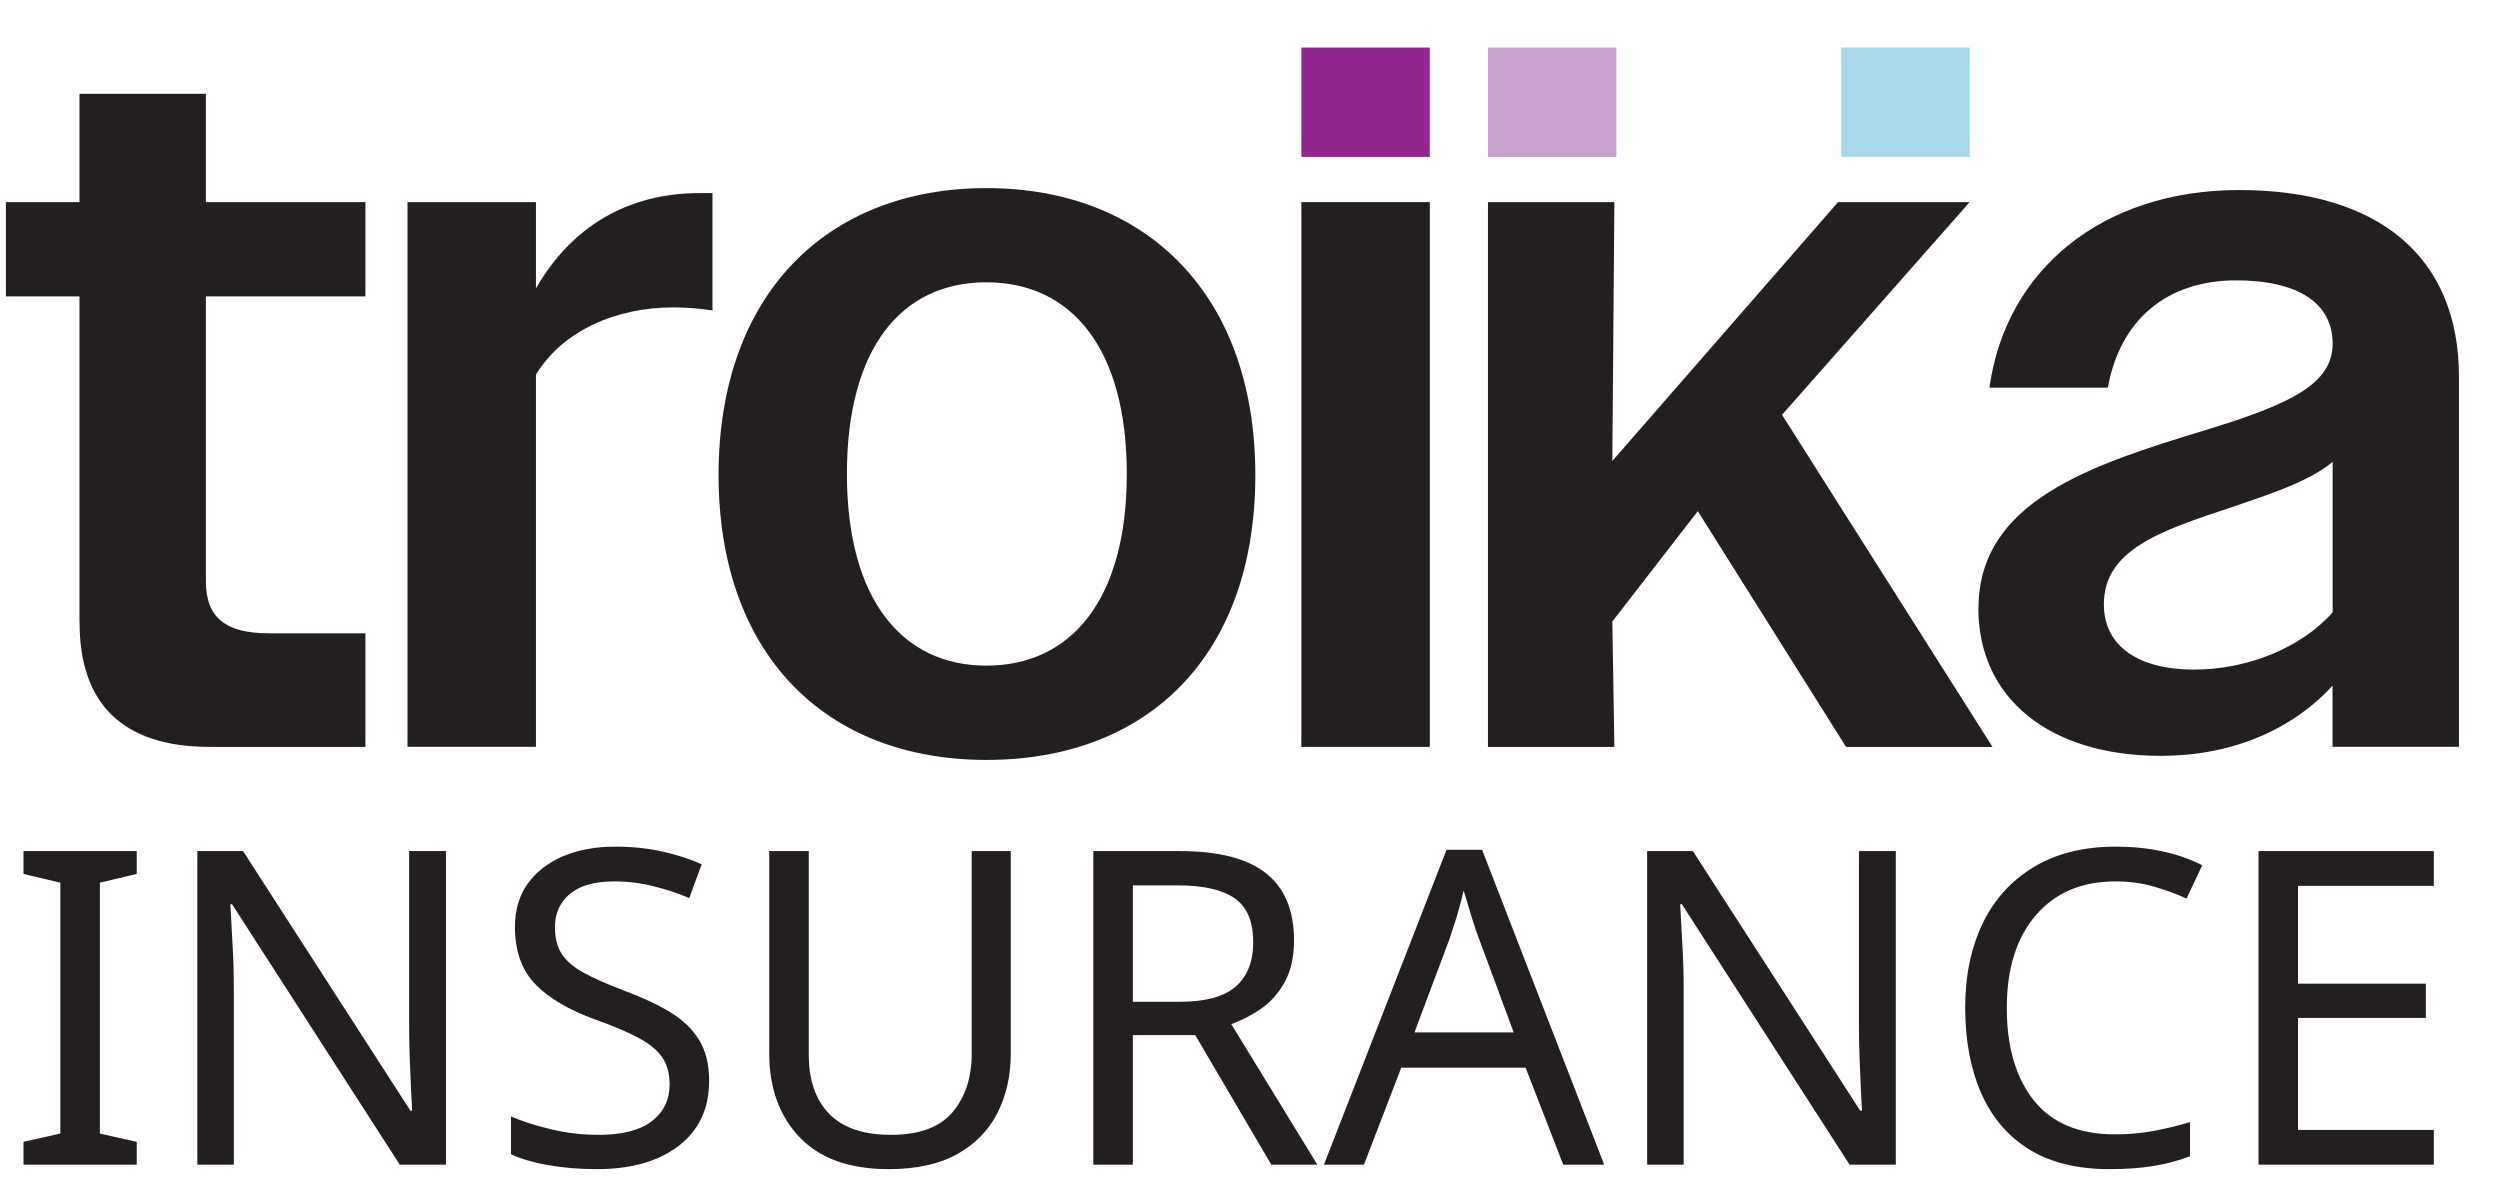
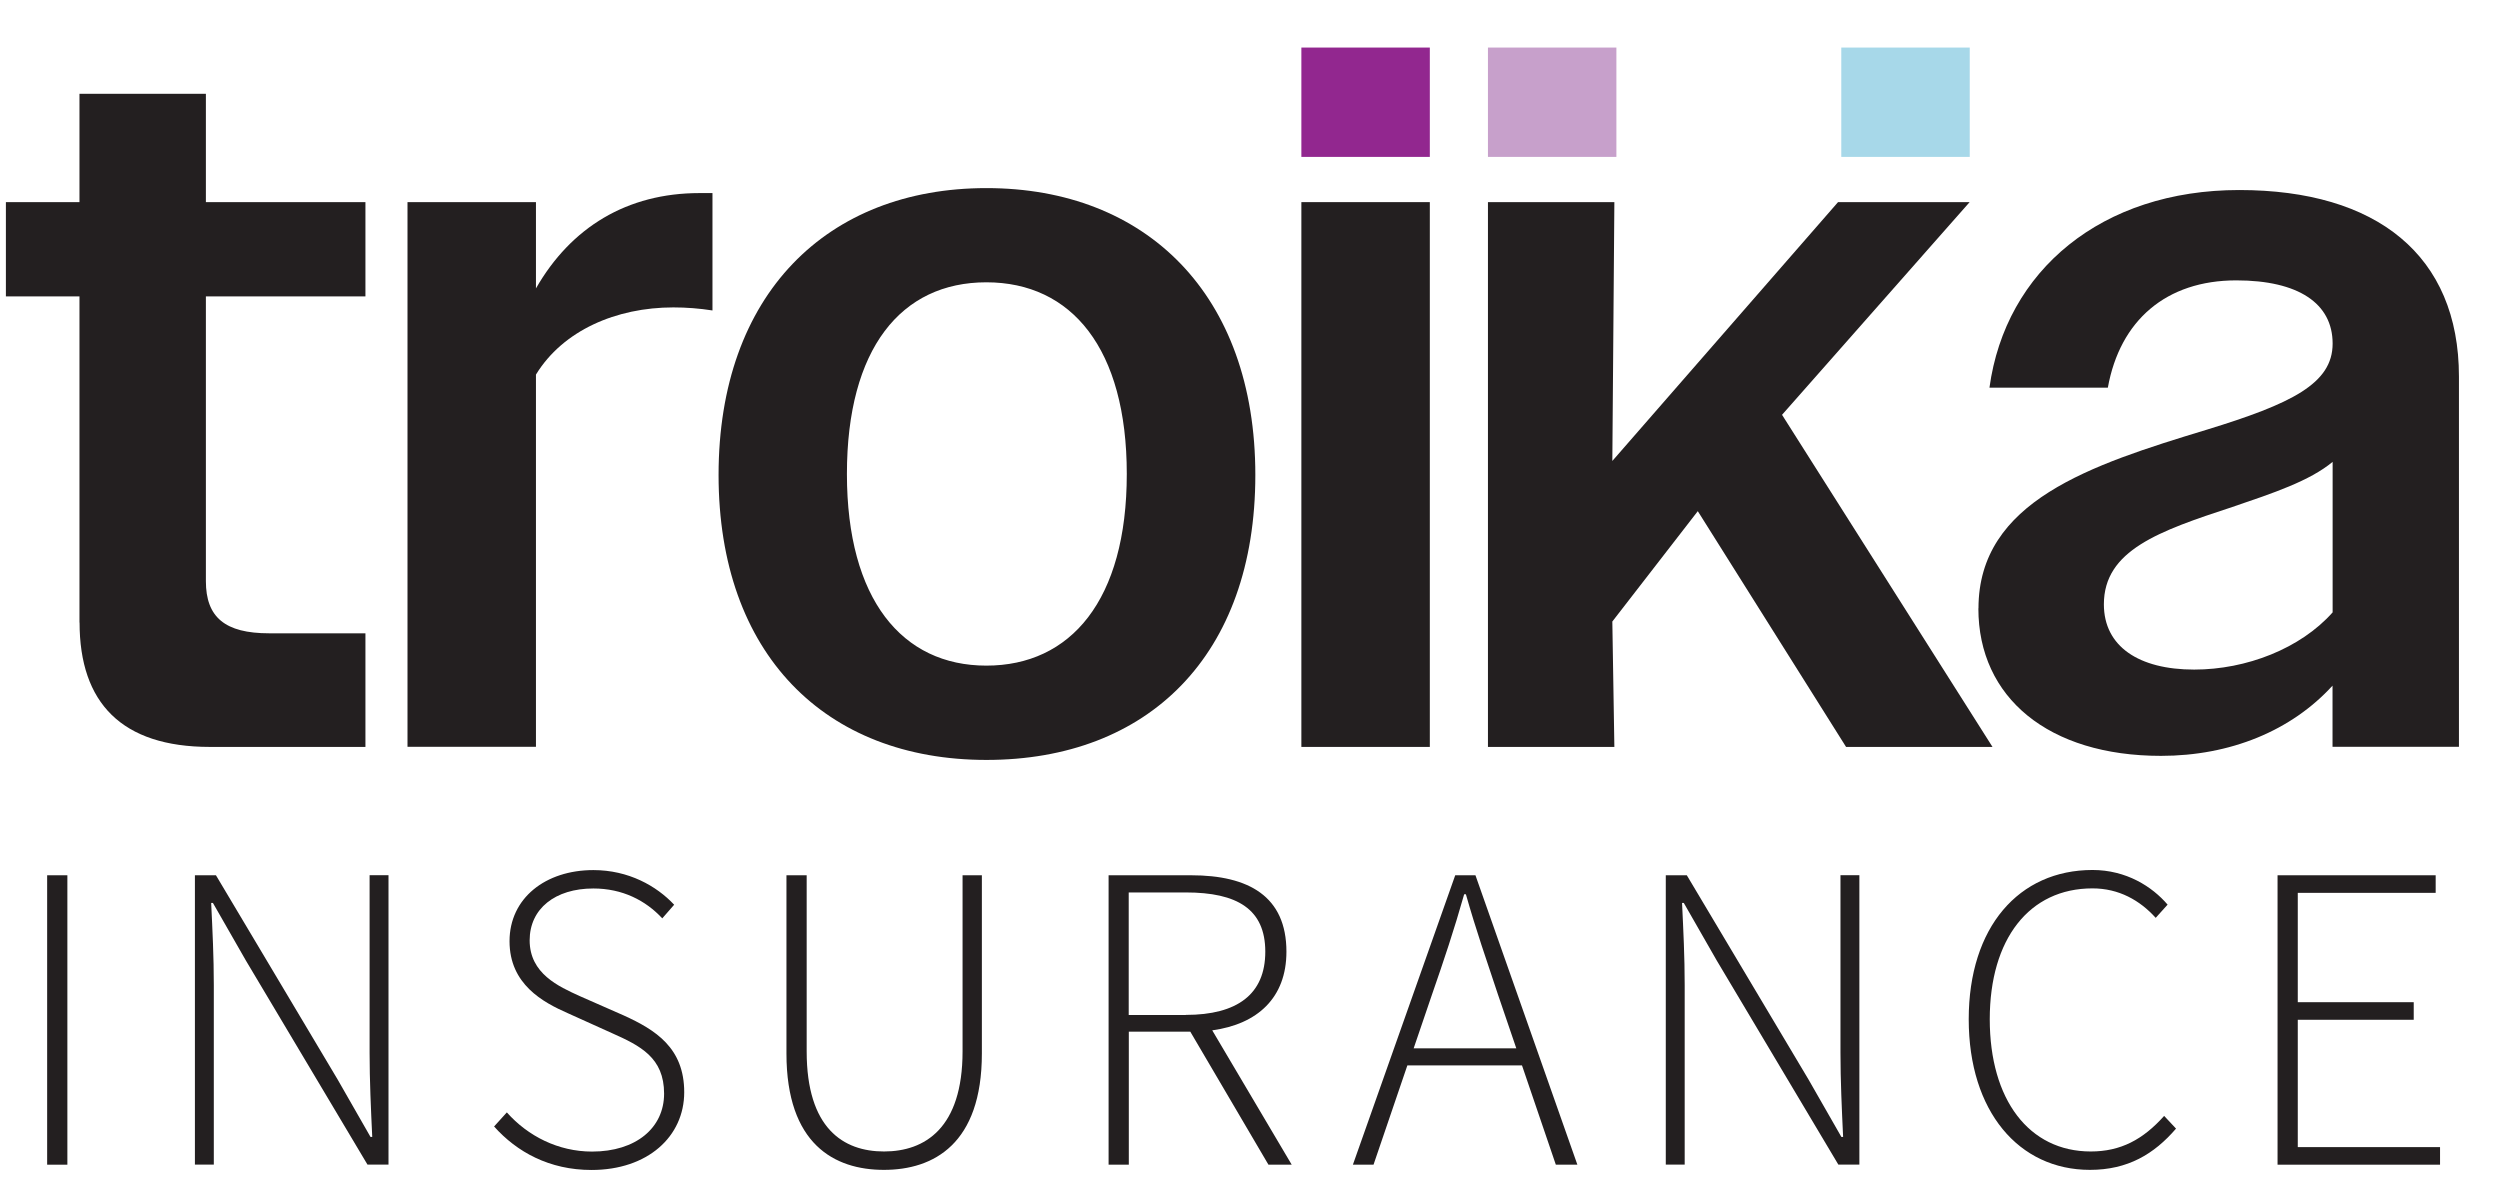
<svg xmlns="http://www.w3.org/2000/svg" id="Layer_1" version="1.1" viewBox="0 0 246.01 118.46">
  <defs>
    <style>
-       .st0, .st1 {
+       .st0 {
        fill: #231f20;
      }

      .st1 {
-         font-family: SourceSansPro-Light, 'Source Sans Pro';
-         font-size: 43.22px;
-         font-weight: 300;
-       }
- 
-       .st1, .st2 {
        isolation: isolate;
      }

-       .st3 {
+       .st2 {
        fill: #c7a0cb;
      }

-       .st4 {
+       .st3 {
        fill: #a7d8e9;
      }

-       .st5 {
+       .st4 {
        fill: #92278f;
      }
    </style>
  </defs>
  <g>
-     <path class="st0" d="M7.82,61.25V29.17H.58v-9.28h7.24v-10.66h12.44v10.66h15.7v9.28h-15.7v28.02c0,3.55,1.88,5.13,6.22,5.13h9.48v11.18h-15.3c-8.69,0-12.83-4.34-12.83-12.24h-.01Z" />
+     <path class="st0" d="M7.82,61.25V29.17H.58v-9.28h7.24v-10.66h12.44v10.66h15.7v9.28h-15.7v28.02c0,3.55,1.88,5.13,6.22,5.13h9.48v11.18h-15.3c-8.69,0-12.83-4.34-12.83-12.24h-.01,0Z" />
    <path class="st0" d="M40.1,19.89h12.64v8.49c3.45-6.02,8.98-9.38,16.09-9.38h1.28v11.55c-1.28-.2-2.57-.3-3.85-.3-5.63,0-10.86,2.27-13.52,6.61v36.63h-12.64V19.88h0Z" />
    <path class="st0" d="M70.71,46.74c0-17.77,10.66-28.23,26.36-28.23s26.46,10.46,26.46,28.23-10.56,28.04-26.46,28.04-26.36-10.46-26.36-28.04h0ZM110.88,46.64c0-12.34-5.43-18.86-13.82-18.86s-13.72,6.52-13.72,18.86,5.43,18.86,13.72,18.86,13.82-6.42,13.82-18.86Z" />
    <path class="st0" d="M128.06,19.89h12.64v53.61h-12.64V19.89Z" />
    <path class="st0" d="M146.42,19.89h12.44l-.2,25.47,22.21-25.47h12.95l-18.46,20.93,20.71,32.68h-14.41l-14.59-23.2-8.41,10.86.2,12.34h-12.44V19.89h0Z" />
    <path class="st0" d="M194.69,59.87c0-10.56,11.06-14.12,22.41-17.57,8.39-2.57,12.44-4.54,12.44-8.49s-3.36-6.22-9.48-6.22c-6.91,0-11.45,3.95-12.64,10.56h-11.65c1.58-11.55,11.06-19.45,24.58-19.45s21.62,6.42,21.62,18.36v36.43h-12.44v-6.02c-4.05,4.44-10.07,6.91-16.88,6.91-11.06,0-17.97-5.73-17.97-14.51h0ZM215.92,65.89c5.13,0,10.46-2.07,13.62-5.63v-14.81c-2.27,1.88-5.82,3.06-9.87,4.44-7.21,2.37-12.64,4.25-12.64,9.58,0,4.15,3.45,6.42,8.88,6.42h0Z" />
  </g>
-   <g class="st2">
-     <g class="st2">
-       <text class="st1" x="0.58" y="114.61" textLength="241.39" lengthAdjust="spacingAndGlyphs">INSURANCE</text>
+   <g class="st1">
+     <g class="st1">
+       <g class="st1">
+         <path class="st0" d="M4.64,86.13h1.99v28.48h-1.99v-28.48Z" />
+         <path class="st0" d="M19.18,86.13h2.07l11.97,20.09,3.24,5.66h.17c-.13-2.77-.26-5.53-.26-8.3v-17.46h1.86v28.48h-2.07l-11.97-20.09-3.24-5.66h-.17c.13,2.72.26,5.31.26,8.08v17.67h-1.86v-28.48Z" />
+         <path class="st0" d="M49.88,109.47c2.07,2.33,5.06,3.85,8.38,3.85,4.32,0,7.09-2.33,7.09-5.7,0-3.54-2.33-4.71-5.14-5.96l-4.32-1.95c-2.46-1.08-5.75-2.85-5.75-7.09s3.54-7,8.25-7c3.46,0,6.22,1.56,7.95,3.41l-1.17,1.34c-1.64-1.77-3.93-2.94-6.78-2.94-3.76,0-6.27,1.99-6.27,5.1,0,3.28,2.85,4.54,4.93,5.49l4.32,1.9c3.15,1.43,5.96,3.2,5.96,7.56s-3.59,7.65-9.12,7.65c-4.15,0-7.35-1.77-9.59-4.28l1.25-1.38Z" />
+         <path class="st0" d="M77.39,86.13h1.99v17.33c0,7.56,3.59,9.85,7.61,9.85s7.73-2.29,7.73-9.85v-17.33h1.9v17.54c0,8.9-4.75,11.45-9.64,11.45s-9.59-2.55-9.59-11.45v-17.54Z" />
+         <path class="st0" d="M124.82,114.61l-7.69-13.09h-6.05v13.09h-1.99v-28.48h8.12c5.66,0,9.38,2.07,9.38,7.52,0,4.54-2.85,7.13-7.3,7.74l7.82,13.22h-2.29ZM116.69,99.87c5.06,0,7.82-2.03,7.82-6.22s-2.77-5.83-7.82-5.83h-5.62v12.06h5.62Z" />
+         <path class="st0" d="M149.77,104.84h-11.28l-3.33,9.77h-2.03l10.07-28.48h1.99l10.03,28.48h-2.12l-3.33-9.77ZM149.21,103.16l-1.81-5.31c-1.12-3.37-2.16-6.35-3.15-9.85h-.17c-.99,3.5-1.99,6.48-3.16,9.85l-1.81,5.31h10.11Z" />
+         <path class="st0" d="M163.92,86.13h2.07l11.97,20.09,3.24,5.66h.17c-.13-2.77-.26-5.53-.26-8.3v-17.46h1.86v28.48h-2.07l-11.97-20.09-3.24-5.66h-.17c.13,2.72.26,5.31.26,8.08v17.67h-1.86v-28.48Z" />
+         <path class="st0" d="M205.91,85.61c3.33,0,5.88,1.64,7.39,3.41l-1.17,1.3c-1.56-1.73-3.63-2.9-6.22-2.9-6.22,0-10.11,4.97-10.11,12.88s3.85,13.01,9.94,13.01c2.94,0,5.14-1.17,7.22-3.5l1.17,1.25c-2.16,2.51-4.75,4.06-8.47,4.06-7,0-11.93-5.75-11.93-14.82s4.93-14.69,12.19-14.69Z" />
+         <path class="st0" d="M224.12,86.13h15.56v1.73h-13.57v10.76h11.41v1.73h-11.41v12.53h14v1.73h-15.99v-28.48Z" />
+       </g>
    </g>
  </g>
-   <path class="st3" d="M146.42,4.68h12.64v10.76h-12.64V4.68Z" />
-   <path class="st4" d="M181.19,4.68h12.64v10.76h-12.64V4.68Z" />
-   <rect class="st5" x="128.06" y="4.68" width="12.64" height="10.76" />
+   <path class="st2" d="M146.42,4.68h12.64v10.76h-12.64V4.68Z" />
+   <path class="st3" d="M181.19,4.68h12.64v10.76h-12.64V4.68Z" />
+   <rect class="st4" x="128.06" y="4.68" width="12.64" height="10.76" />
</svg>
